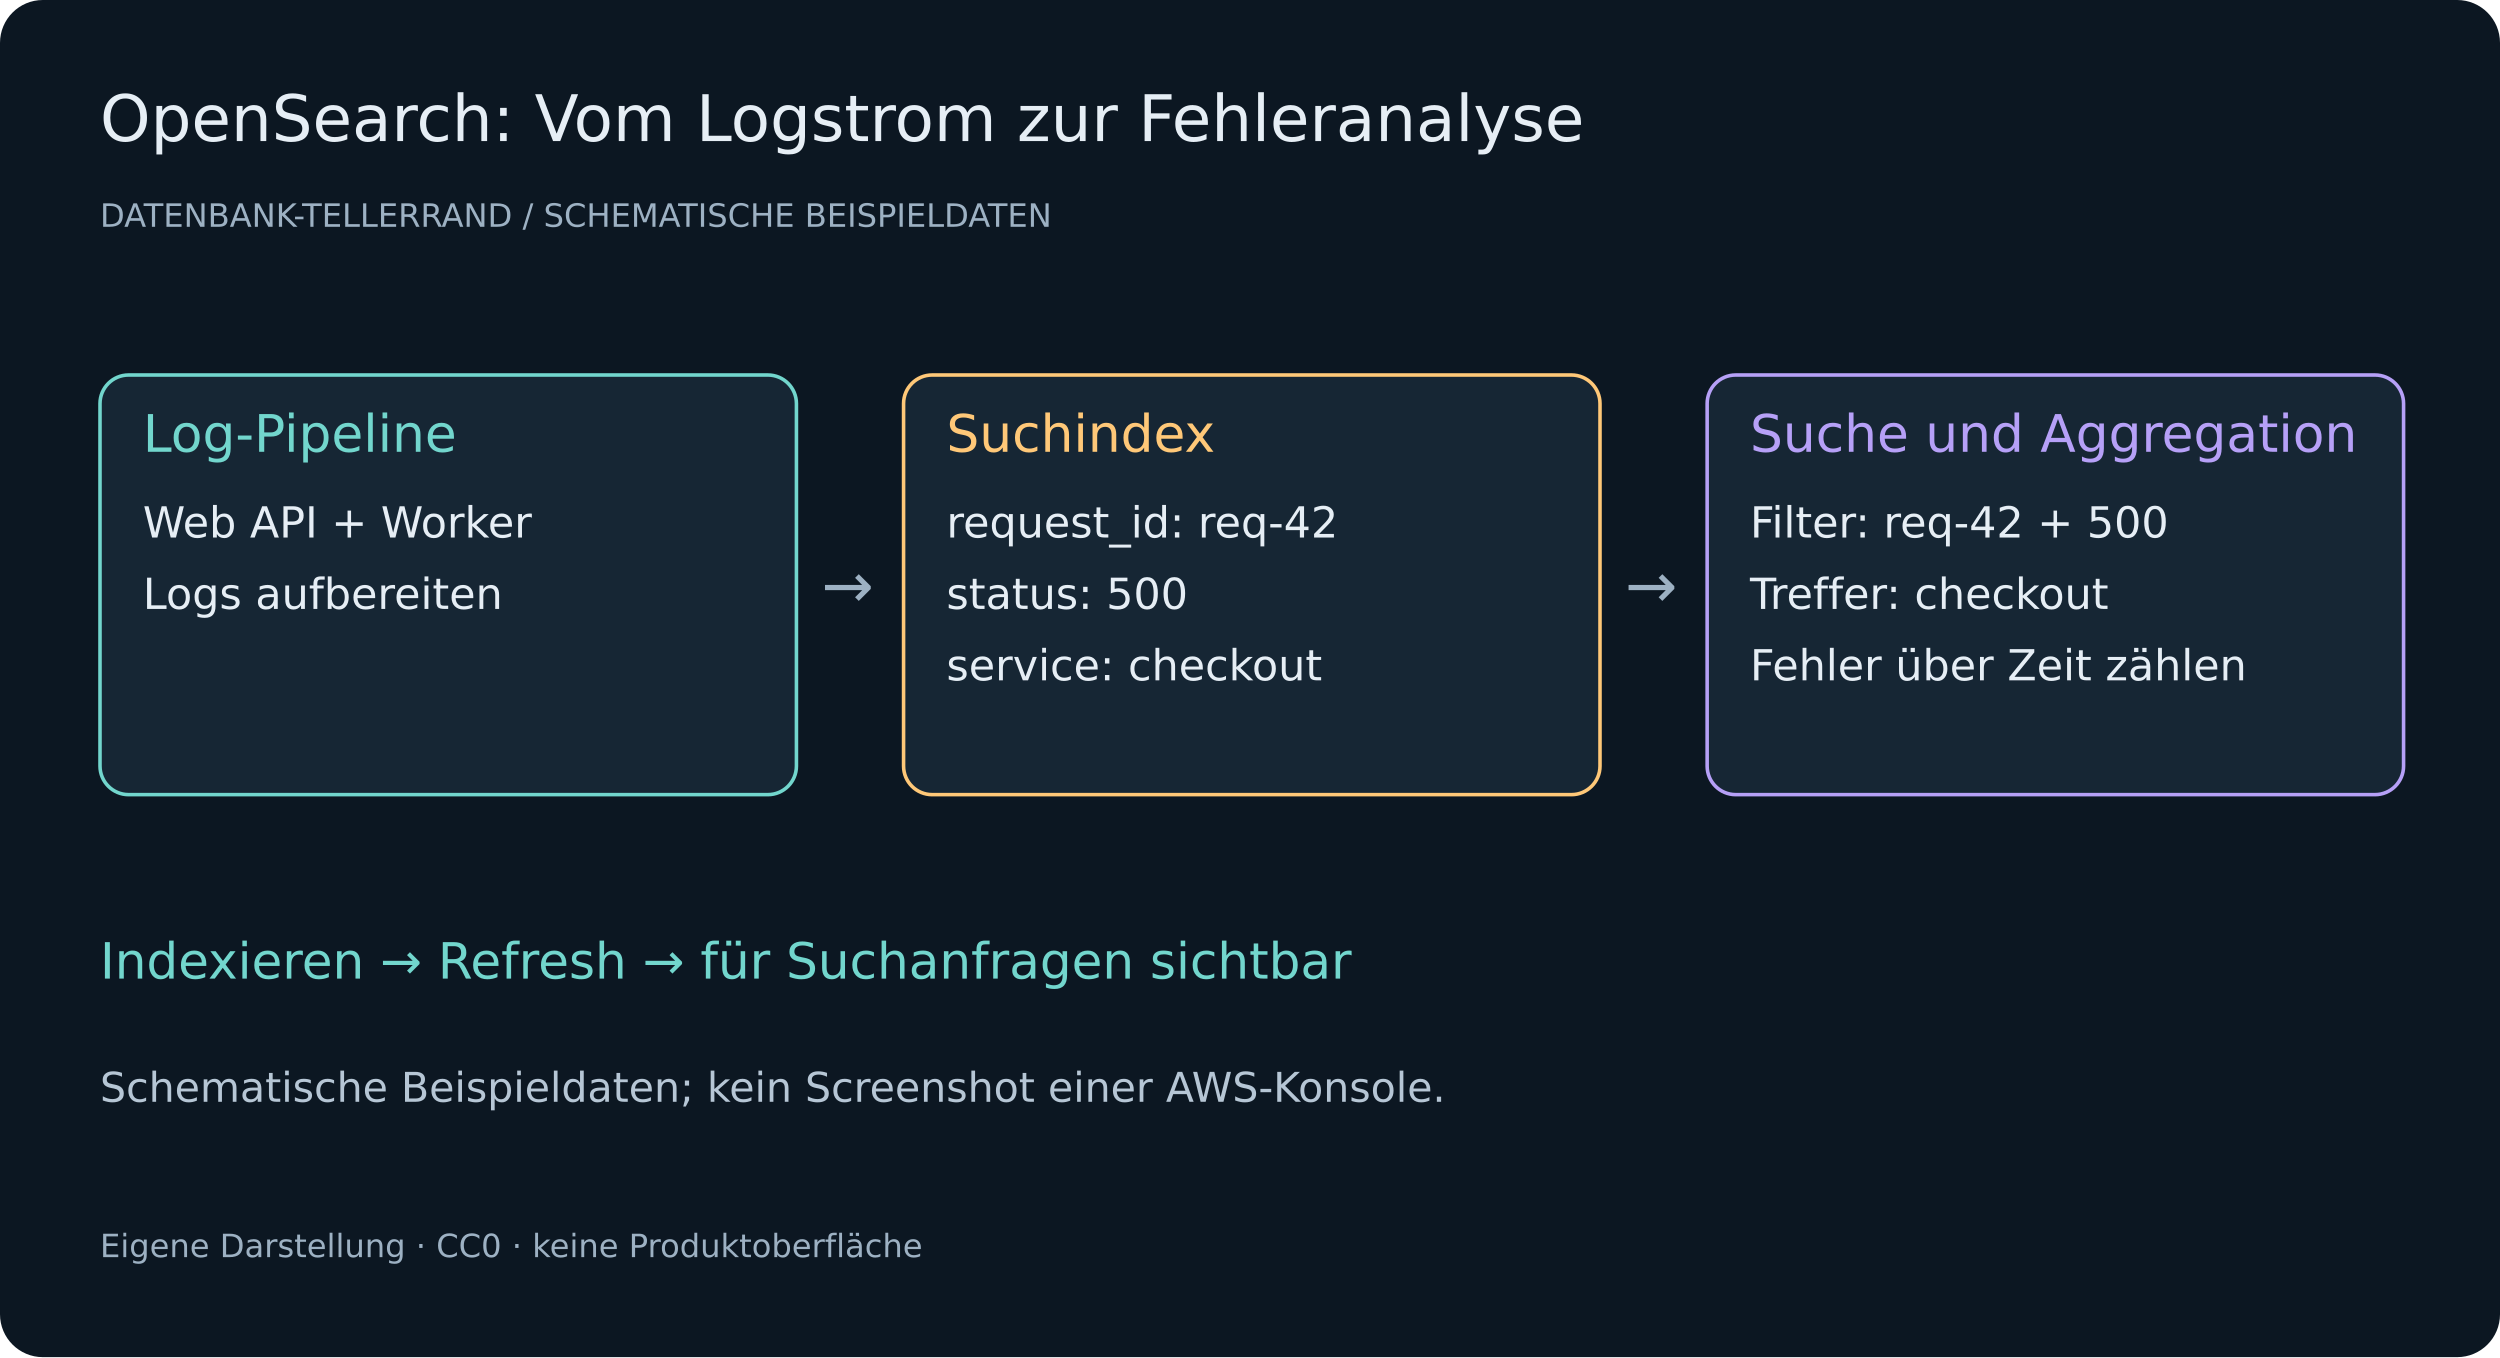
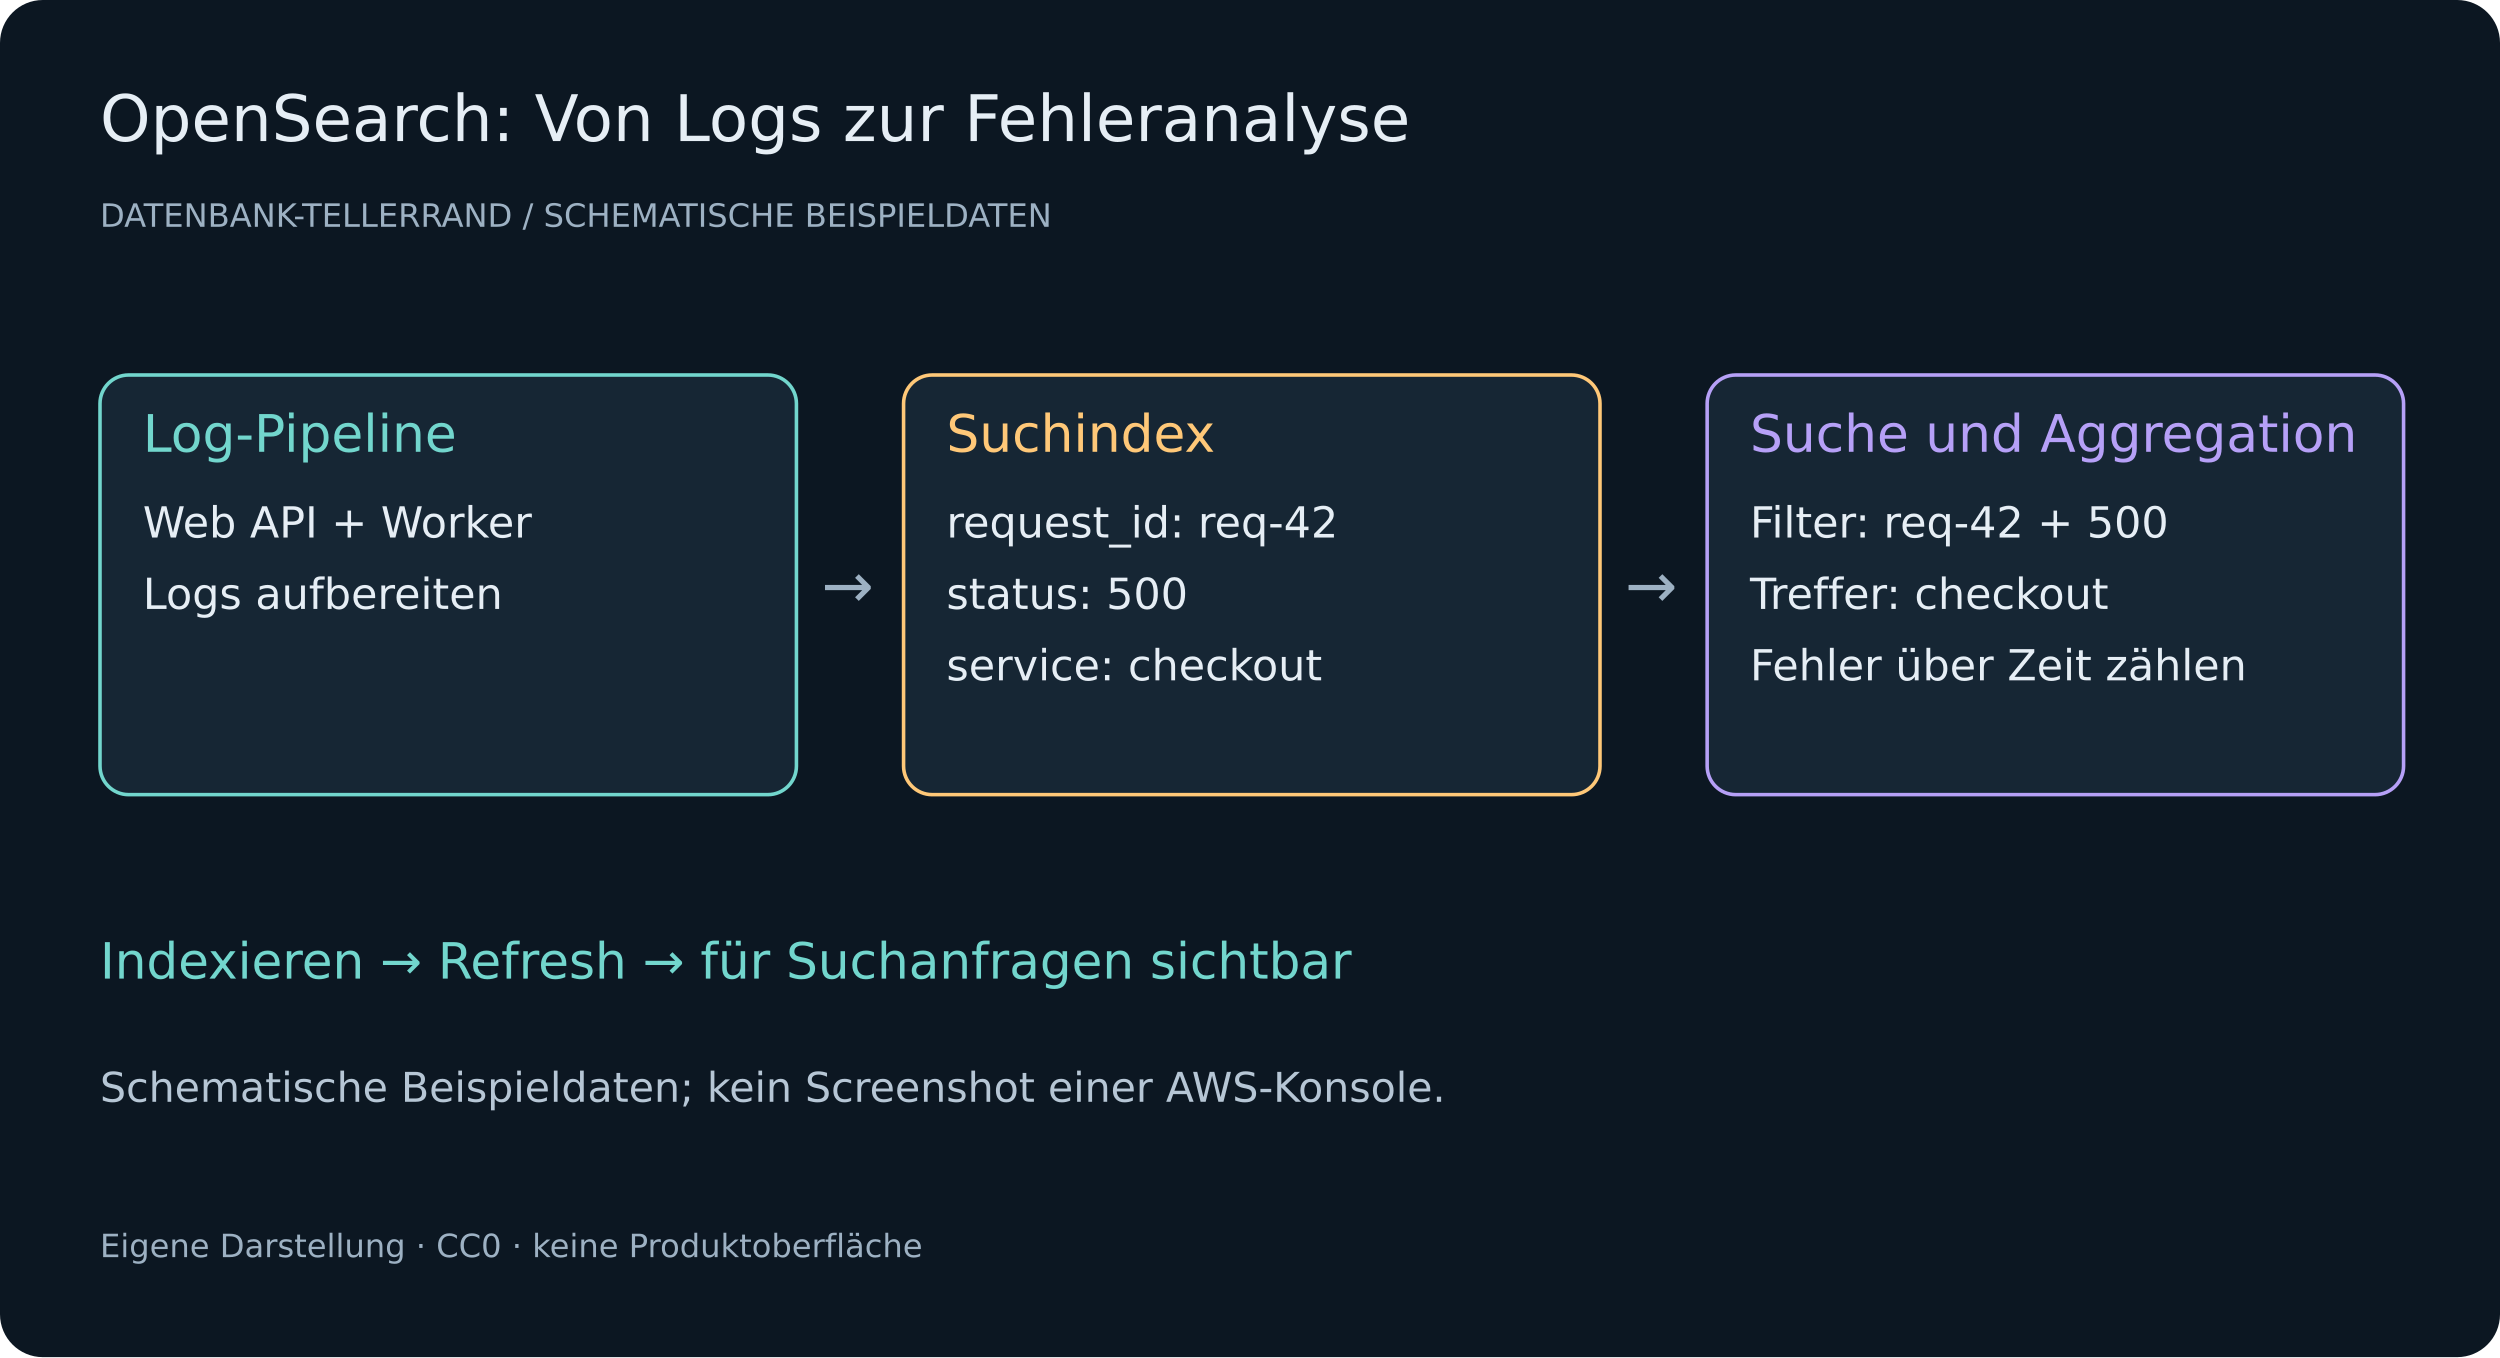
<svg xmlns="http://www.w3.org/2000/svg" width="1400" height="760" viewBox="0 0 1400 760" role="img" aria-labelledby="title desc">
  <rect width="1400" height="760" rx="24" fill="#0c1722" />
  <g font-family="DejaVu Sans,Arial,sans-serif">
-     <text x="56" y="79" fill="#e6eef5" font-size="36">OpenSearch: Vom Logstrom zur Fehleranalyse</text>
+     <text x="56" y="79" fill="#e6eef5" font-size="36">OpenSearch: Von Logs zur Fehleranalyse</text>
    <text x="56" y="127" fill="#9db1c3" font-size="18">DATENBANK-TELLERRAND  /  SCHEMATISCHE BEISPIELDATEN</text>
    <rect x="56" y="210" width="390" height="235" rx="16" fill="#162634" stroke="#72d6cd" stroke-width="2" />
    <text x="80" y="253" fill="#72d6cd" font-size="29">Log-Pipeline</text>
    <text x="80" y="301" fill="#e6eef5" font-size="24">Web API + Worker</text>
    <text x="80" y="341" fill="#e6eef5" font-size="24">Logs aufbereiten</text>
    <text x="460" y="340" fill="#9db1c3" font-size="35">→</text>
    <rect x="506" y="210" width="390" height="235" rx="16" fill="#162634" stroke="#ffc878" stroke-width="2" />
    <text x="530" y="253" fill="#ffc878" font-size="29">Suchindex</text>
    <text x="530" y="301" fill="#e6eef5" font-size="24">request_id: req-42</text>
    <text x="530" y="341" fill="#e6eef5" font-size="24">status: 500</text>
    <text x="530" y="381" fill="#e6eef5" font-size="24">service: checkout</text>
    <text x="910" y="340" fill="#9db1c3" font-size="35">→</text>
    <rect x="956" y="210" width="390" height="235" rx="16" fill="#162634" stroke="#b6a0f7" stroke-width="2" />
    <text x="980" y="253" fill="#b6a0f7" font-size="29">Suche und Aggregation</text>
    <text x="980" y="301" fill="#e6eef5" font-size="24">Filter: req-42 + 500</text>
    <text x="980" y="341" fill="#e6eef5" font-size="24">Treffer: checkout</text>
    <text x="980" y="381" fill="#e6eef5" font-size="24">Fehler über Zeit zählen</text>
    <text x="56" y="548" fill="#72d6cd" font-size="28">Indexieren → Refresh → für Suchanfragen sichtbar</text>
    <text x="56" y="617" fill="#b6c6d5" font-size="23">Schematische Beispieldaten; kein Screenshot einer AWS-Konsole.</text>
    <text x="56" y="704" fill="#9db1c3" font-size="18">Eigene Darstellung · CC0 · keine Produktoberfläche</text>
  </g>
</svg>
